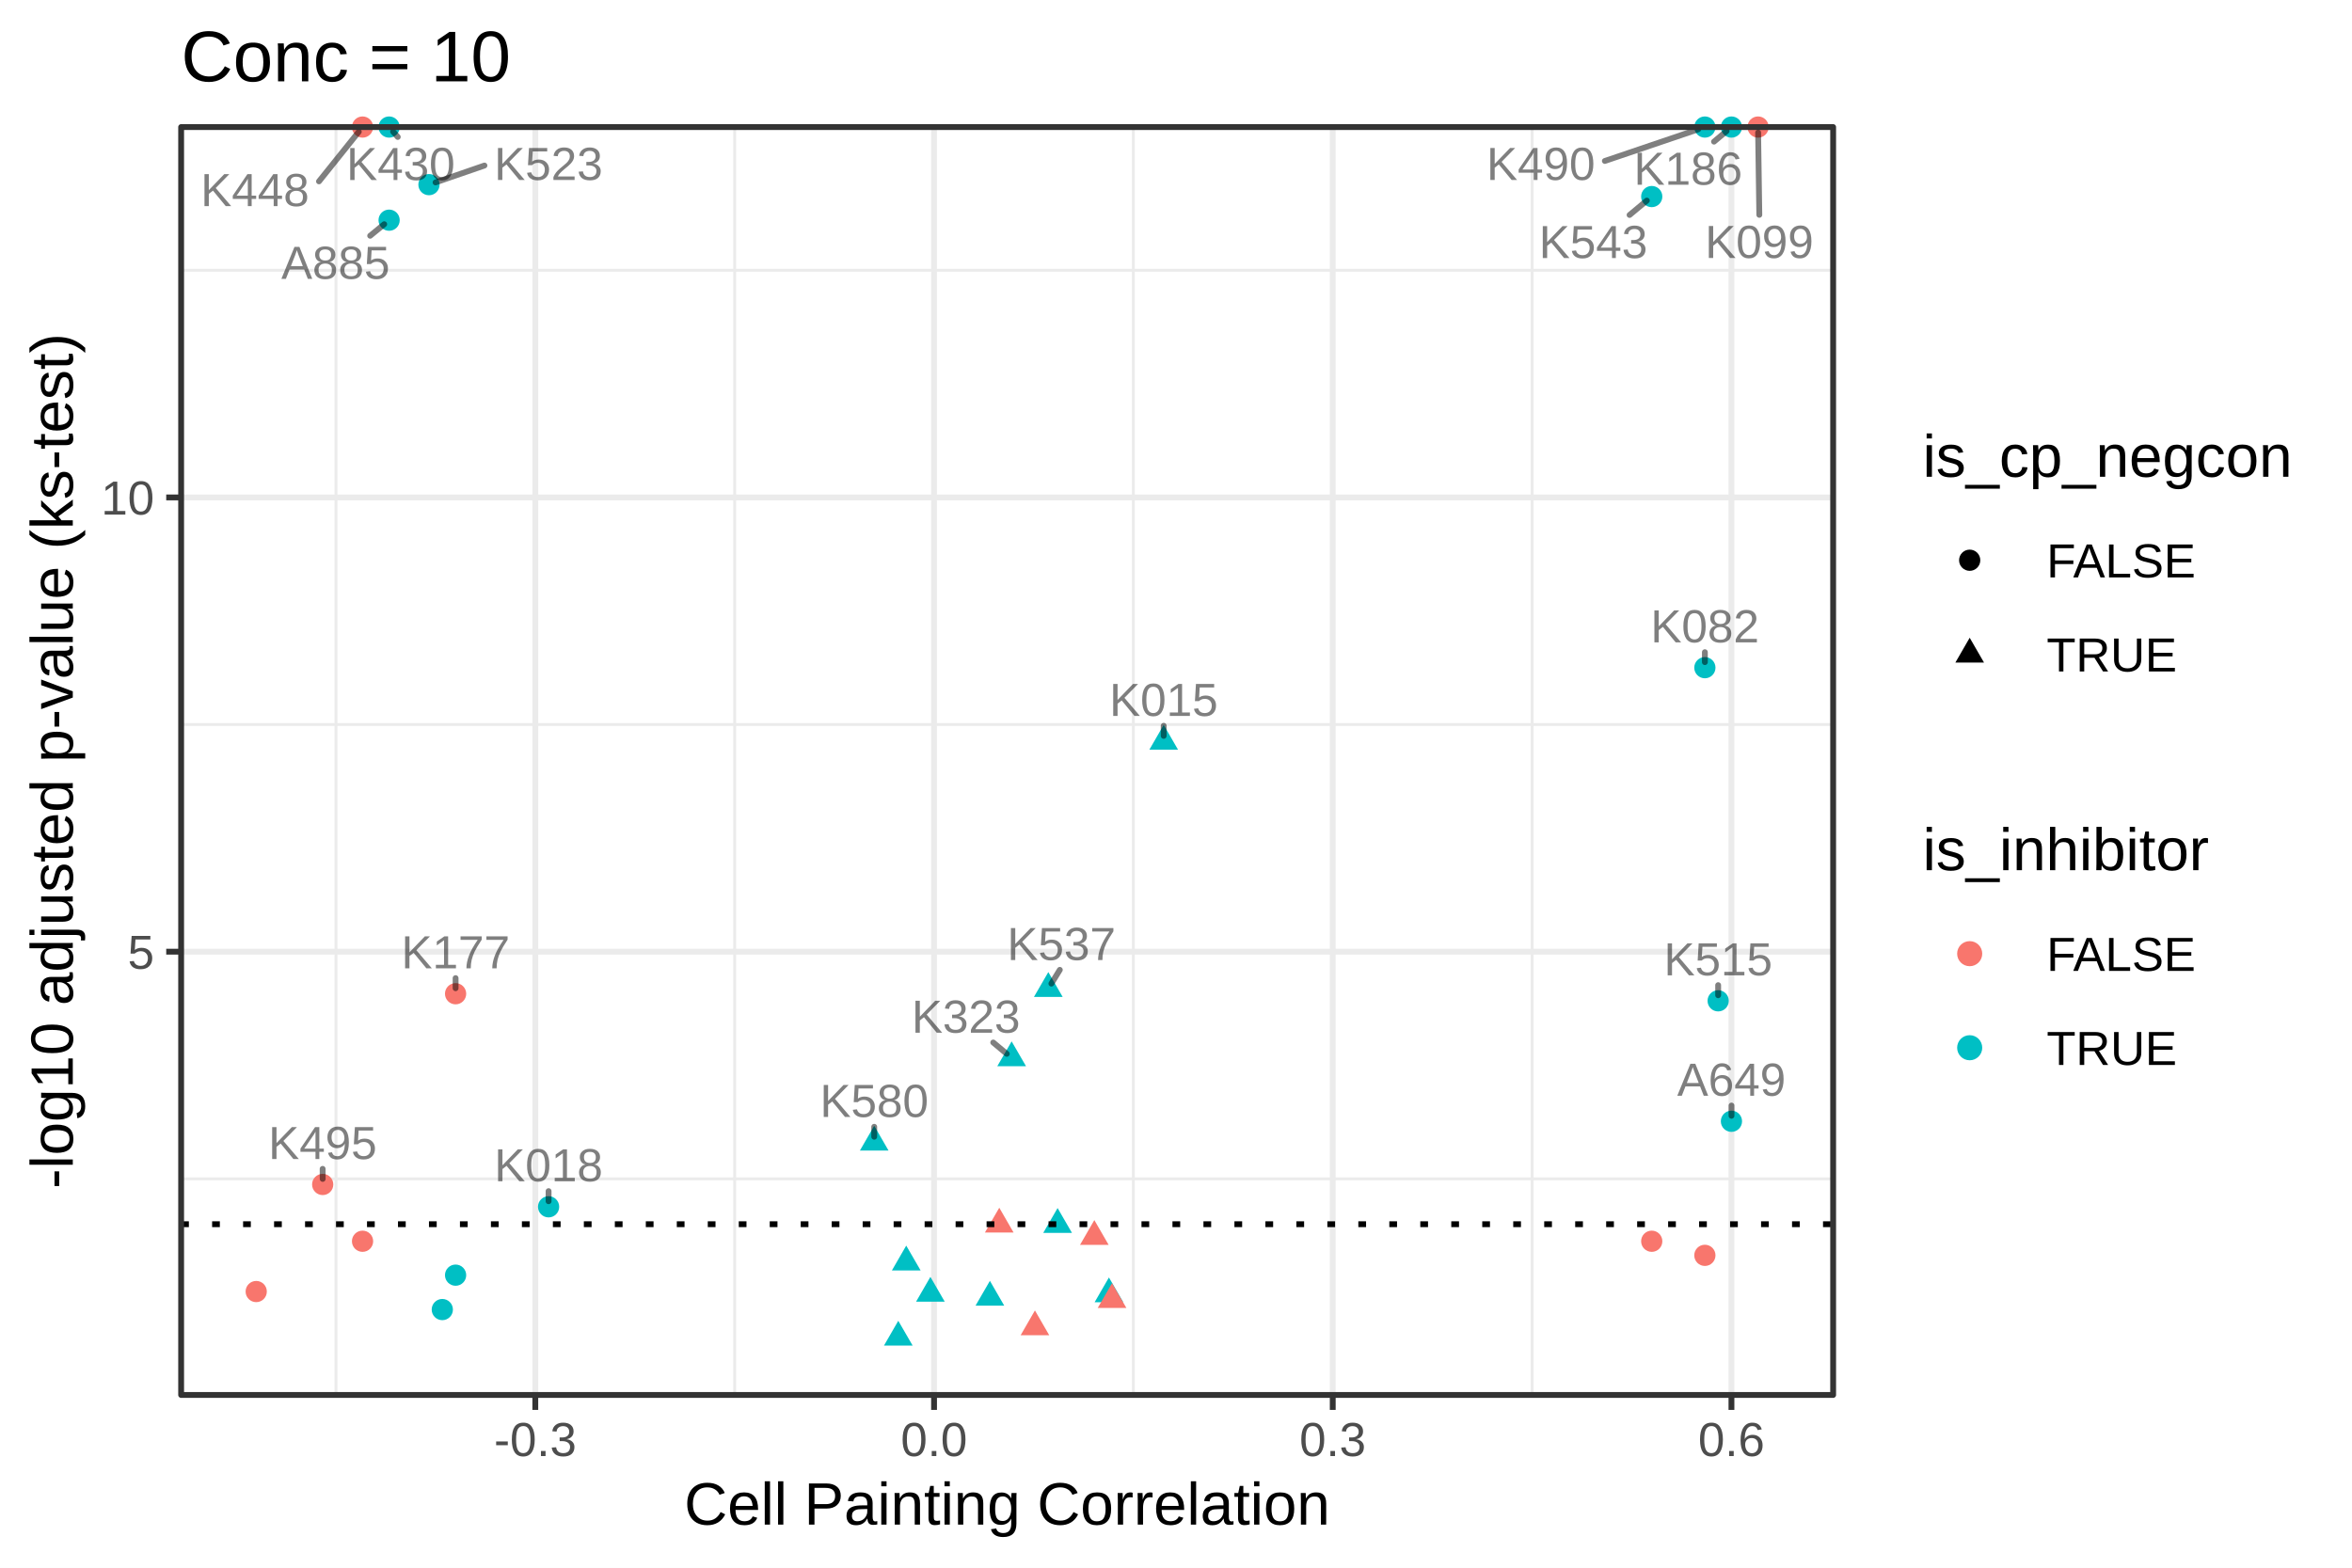
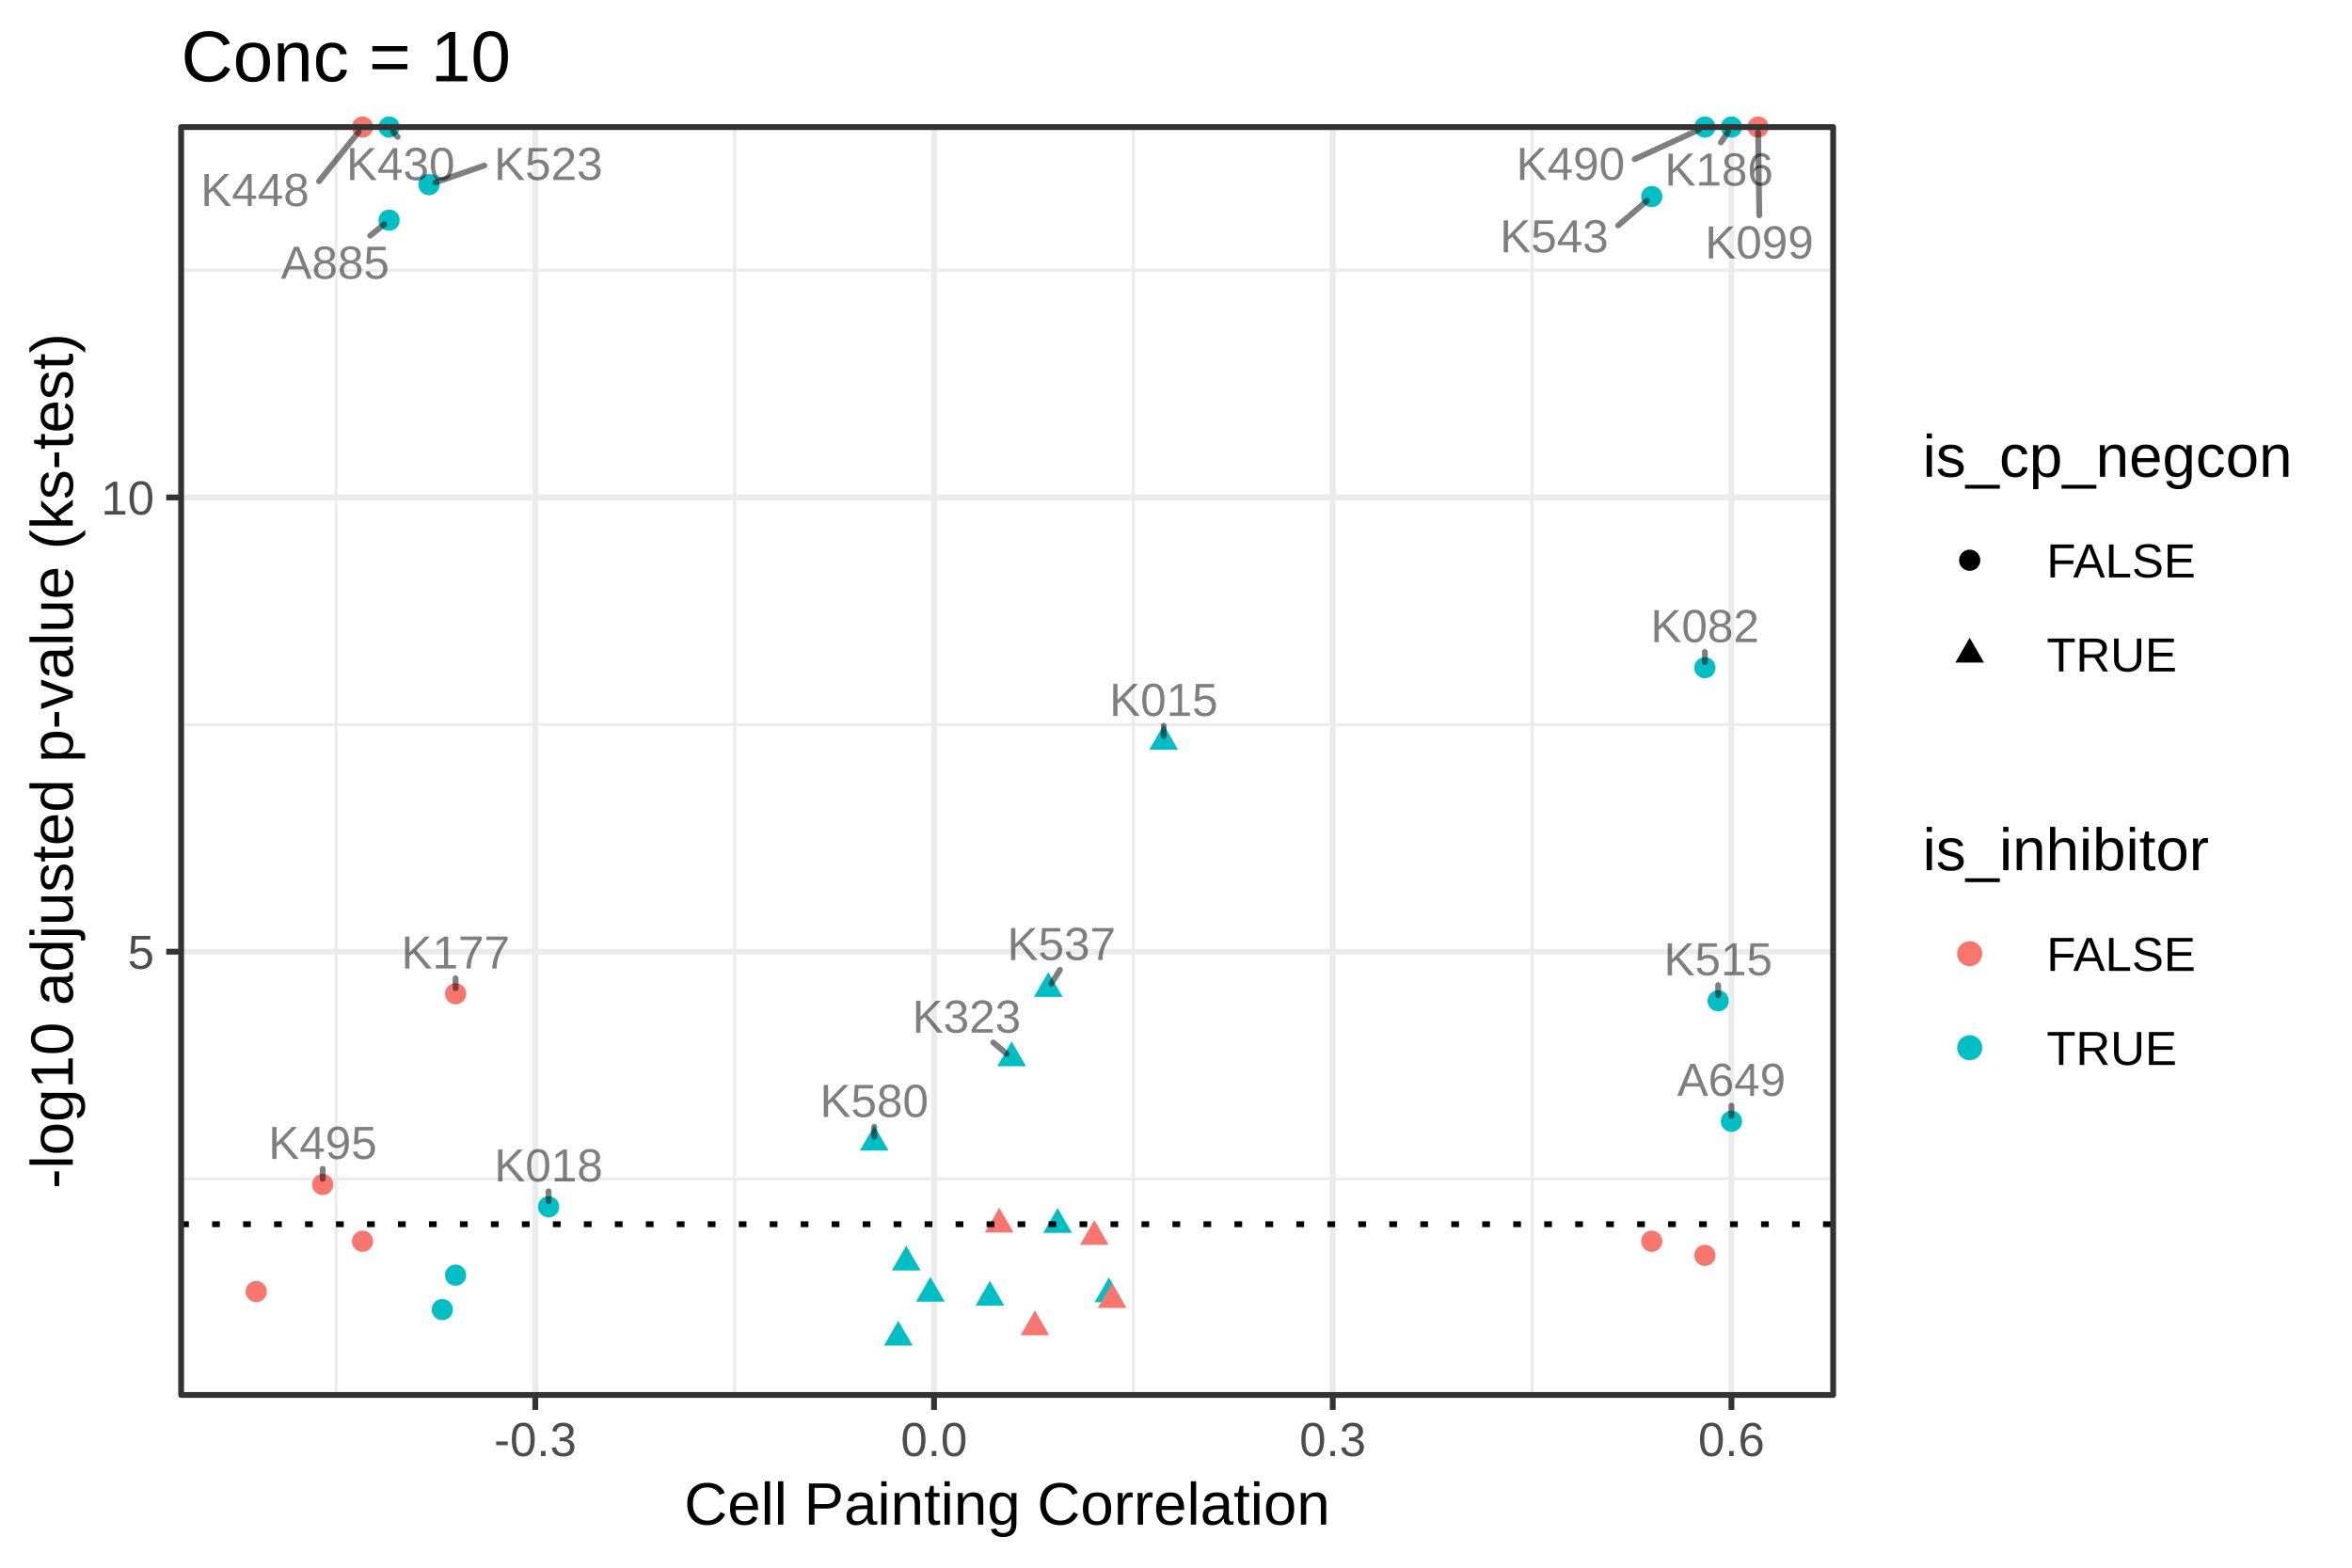
<svg xmlns="http://www.w3.org/2000/svg" class="svglite" width="432.00pt" height="288.00pt" viewBox="0 0 432.00 288.00">
  <defs>
    <style type="text/css">
    .svglite line, .svglite polyline, .svglite polygon, .svglite path, .svglite rect, .svglite circle {
      fill: none;
      stroke: #000000;
      stroke-linecap: round;
      stroke-linejoin: round;
      stroke-miterlimit: 10.00;
+     }
+     .svglite text {
+       white-space: pre;
    }
  </style>
  </defs>
  <rect width="100%" height="100%" style="stroke: none; fill: #FFFFFF;" />
  <defs>
    <clipPath id="cpMC4wMHw0MzIuMDB8MC4wMHwyODguMDA=">
      <rect x="0.00" y="0.00" width="432.00" height="288.00" />
    </clipPath>
  </defs>
  <g clip-path="url(#cpMC4wMHw0MzIuMDB8MC4wMHwyODguMDA=)">
    <rect x="0.00" y="0.00" width="432.00" height="288.00" style="stroke-width: 1.07; stroke: #FFFFFF; fill: #FFFFFF;" />
    <rect x="33.27" y="23.34" width="303.43" height="232.93" style="stroke-width: 1.07; stroke: none; fill: #FFFFFF;" />
    <polyline points="33.27,216.56 336.70,216.56 " style="stroke-width: 0.53; stroke: #EBEBEB; stroke-linecap: butt;" />
    <polyline points="33.27,133.10 336.70,133.10 " style="stroke-width: 0.53; stroke: #EBEBEB; stroke-linecap: butt;" />
    <polyline points="33.27,49.65 336.70,49.65 " style="stroke-width: 0.53; stroke: #EBEBEB; stroke-linecap: butt;" />
    <polyline points="61.71,256.27 61.71,23.34 " style="stroke-width: 0.53; stroke: #EBEBEB; stroke-linecap: butt;" />
    <polyline points="134.94,256.27 134.94,23.34 " style="stroke-width: 0.53; stroke: #EBEBEB; stroke-linecap: butt;" />
    <polyline points="208.17,256.27 208.17,23.34 " style="stroke-width: 0.53; stroke: #EBEBEB; stroke-linecap: butt;" />
    <polyline points="281.41,256.27 281.41,23.34 " style="stroke-width: 0.53; stroke: #EBEBEB; stroke-linecap: butt;" />
    <polyline points="33.27,174.83 336.70,174.83 " style="stroke-width: 1.07; stroke: #EBEBEB; stroke-linecap: butt;" />
    <polyline points="33.27,91.38 336.70,91.38 " style="stroke-width: 1.07; stroke: #EBEBEB; stroke-linecap: butt;" />
    <polyline points="98.32,256.27 98.32,23.34 " style="stroke-width: 1.07; stroke: #EBEBEB; stroke-linecap: butt;" />
    <polyline points="171.56,256.27 171.56,23.34 " style="stroke-width: 1.07; stroke: #EBEBEB; stroke-linecap: butt;" />
    <polyline points="244.79,256.27 244.79,23.34 " style="stroke-width: 1.07; stroke: #EBEBEB; stroke-linecap: butt;" />
    <polyline points="318.02,256.27 318.02,23.34 " style="stroke-width: 1.07; stroke: #EBEBEB; stroke-linecap: butt;" />
    <circle cx="318.02" cy="205.99" r="1.95" style="stroke-width: 0.71; stroke: none; fill: #00BFC4;" />
    <circle cx="71.47" cy="40.45" r="1.95" style="stroke-width: 0.71; stroke: none; fill: #00BFC4;" />
    <polygon points="213.74,133.16 216.37,137.72 211.11,137.72 " style="stroke-width: 0.71; stroke: none; fill: #00BFC4;" />
    <circle cx="100.76" cy="221.70" r="1.95" style="stroke-width: 0.71; stroke: none; fill: #00BFC4;" />
    <circle cx="313.14" cy="230.62" r="1.95" style="stroke-width: 0.71; stroke: none; fill: #F8766D;" />
    <circle cx="313.14" cy="122.66" r="1.95" style="stroke-width: 0.71; stroke: none; fill: #00BFC4;" />
    <polygon points="203.68,234.68 206.32,239.24 201.05,239.24 " style="stroke-width: 0.71; stroke: none; fill: #00BFC4;" />
    <circle cx="322.91" cy="23.34" r="1.95" style="stroke-width: 0.71; stroke: none; fill: #F8766D;" />
    <polygon points="190.09,240.74 192.72,245.30 187.46,245.30 " style="stroke-width: 0.71; stroke: none; fill: #F8766D;" />
    <circle cx="47.06" cy="237.27" r="1.95" style="stroke-width: 0.71; stroke: none; fill: #F8766D;" />
    <polygon points="164.99,242.64 167.63,247.20 162.36,247.20 " style="stroke-width: 0.71; stroke: none; fill: #00BFC4;" />
    <circle cx="83.68" cy="182.56" r="1.95" style="stroke-width: 0.71; stroke: none; fill: #F8766D;" />
    <circle cx="318.02" cy="23.34" r="1.95" style="stroke-width: 0.71; stroke: none; fill: #00BFC4;" />
    <polygon points="183.54,221.87 186.17,226.43 180.90,226.43 " style="stroke-width: 0.71; stroke: none; fill: #F8766D;" />
    <polygon points="185.81,191.31 188.45,195.87 183.18,195.87 " style="stroke-width: 0.71; stroke: none; fill: #00BFC4;" />
    <circle cx="83.68" cy="234.26" r="1.95" style="stroke-width: 0.71; stroke: none; fill: #00BFC4;" />
    <polygon points="181.82,235.30 184.45,239.86 179.18,239.86 " style="stroke-width: 0.71; stroke: none; fill: #00BFC4;" />
    <circle cx="71.47" cy="23.34" r="1.95" style="stroke-width: 0.71; stroke: none; fill: #00BFC4;" />
    <circle cx="66.59" cy="23.34" r="1.95" style="stroke-width: 0.71; stroke: none; fill: #F8766D;" />
    <circle cx="313.14" cy="23.34" r="1.95" style="stroke-width: 0.71; stroke: none; fill: #00BFC4;" />
    <circle cx="59.27" cy="217.60" r="1.95" style="stroke-width: 0.71; stroke: none; fill: #F8766D;" />
    <circle cx="315.58" cy="183.86" r="1.95" style="stroke-width: 0.71; stroke: none; fill: #00BFC4;" />
    <circle cx="78.79" cy="33.92" r="1.95" style="stroke-width: 0.71; stroke: none; fill: #00BFC4;" />
    <polygon points="192.55,178.58 195.18,183.14 189.91,183.14 " style="stroke-width: 0.71; stroke: none; fill: #00BFC4;" />
    <circle cx="303.38" cy="36.11" r="1.95" style="stroke-width: 0.71; stroke: none; fill: #00BFC4;" />
    <polygon points="166.45,228.83 169.09,233.39 163.82,233.39 " style="stroke-width: 0.71; stroke: none; fill: #00BFC4;" />
    <polygon points="160.57,206.81 163.20,211.37 157.94,211.37 " style="stroke-width: 0.71; stroke: none; fill: #00BFC4;" />
    <polygon points="194.25,221.93 196.89,226.49 191.62,226.49 " style="stroke-width: 0.71; stroke: none; fill: #00BFC4;" />
    <polygon points="201.00,224.14 203.63,228.70 198.37,228.70 " style="stroke-width: 0.71; stroke: none; fill: #F8766D;" />
    <circle cx="303.38" cy="228.03" r="1.95" style="stroke-width: 0.71; stroke: none; fill: #F8766D;" />
    <polygon points="204.25,235.73 206.89,240.29 201.62,240.29 " style="stroke-width: 0.71; stroke: none; fill: #F8766D;" />
    <polygon points="170.89,234.57 173.52,239.13 168.26,239.13 " style="stroke-width: 0.71; stroke: none; fill: #00BFC4;" />
    <circle cx="66.59" cy="228.03" r="1.95" style="stroke-width: 0.71; stroke: none; fill: #F8766D;" />
    <circle cx="81.24" cy="240.58" r="1.95" style="stroke-width: 0.71; stroke: none; fill: #00BFC4;" />
-     <line x1="318.03" y1="203.10" x2="318.03" y2="204.98" style="stroke-width: 1.07; stroke: #000000; stroke-opacity: 0.50;" />
-     <line x1="67.99" y1="43.31" x2="70.57" y2="41.19" style="stroke-width: 1.07; stroke: #000000; stroke-opacity: 0.50;" />
+     <line x1="318.02" y1="203.12" x2="318.02" y2="204.98" style="stroke-width: 1.07; stroke: #000000; stroke-opacity: 0.50;" />
+     <line x1="68.00" y1="43.29" x2="70.57" y2="41.19" style="stroke-width: 1.07; stroke: #000000; stroke-opacity: 0.50;" />
    <line x1="213.74" y1="133.33" x2="213.74" y2="135.19" style="stroke-width: 1.07; stroke: #000000; stroke-opacity: 0.50;" />
-     <line x1="100.76" y1="218.82" x2="100.76" y2="220.68" style="stroke-width: 1.07; stroke: #000000; stroke-opacity: 0.50;" />
-     <line x1="313.14" y1="119.81" x2="313.14" y2="121.64" style="stroke-width: 1.07; stroke: #000000; stroke-opacity: 0.50;" />
-     <line x1="323.14" y1="39.47" x2="322.92" y2="24.35" style="stroke-width: 1.07; stroke: #000000; stroke-opacity: 0.50;" />
-     <line x1="83.68" y1="179.69" x2="83.68" y2="181.55" style="stroke-width: 1.07; stroke: #000000; stroke-opacity: 0.50;" />
-     <line x1="314.82" y1="26.02" x2="317.13" y2="24.08" style="stroke-width: 1.07; stroke: #000000; stroke-opacity: 0.50;" />
-     <line x1="182.43" y1="191.52" x2="184.92" y2="193.60" style="stroke-width: 1.07; stroke: #000000; stroke-opacity: 0.50;" />
-     <line x1="73.06" y1="25.16" x2="72.20" y2="24.18" style="stroke-width: 1.07; stroke: #000000; stroke-opacity: 0.50;" />
-     <line x1="58.59" y1="33.32" x2="65.90" y2="24.20" style="stroke-width: 1.07; stroke: #000000; stroke-opacity: 0.50;" />
-     <line x1="294.77" y1="29.57" x2="311.93" y2="23.75" style="stroke-width: 1.07; stroke: #000000; stroke-opacity: 0.50;" />
-     <line x1="59.26" y1="214.73" x2="59.27" y2="216.58" style="stroke-width: 1.07; stroke: #000000; stroke-opacity: 0.50;" />
-     <line x1="315.58" y1="180.98" x2="315.58" y2="182.84" style="stroke-width: 1.07; stroke: #000000; stroke-opacity: 0.50;" />
-     <line x1="88.98" y1="30.41" x2="80.00" y2="33.51" style="stroke-width: 1.07; stroke: #000000; stroke-opacity: 0.50;" />
-     <line x1="194.66" y1="178.17" x2="193.11" y2="180.70" style="stroke-width: 1.07; stroke: #000000; stroke-opacity: 0.50;" />
-     <line x1="299.31" y1="39.49" x2="302.48" y2="36.85" style="stroke-width: 1.07; stroke: #000000; stroke-opacity: 0.50;" />
+     <line x1="100.76" y1="218.85" x2="100.76" y2="220.68" style="stroke-width: 1.07; stroke: #000000; stroke-opacity: 0.50;" />
+     <line x1="313.14" y1="119.77" x2="313.14" y2="121.64" style="stroke-width: 1.07; stroke: #000000; stroke-opacity: 0.50;" />
+     <line x1="323.14" y1="39.56" x2="322.92" y2="24.35" style="stroke-width: 1.07; stroke: #000000; stroke-opacity: 0.50;" />
+     <line x1="83.68" y1="179.73" x2="83.68" y2="181.55" style="stroke-width: 1.07; stroke: #000000; stroke-opacity: 0.50;" />
+     <line x1="316.08" y1="26.17" x2="317.41" y2="24.23" style="stroke-width: 1.07; stroke: #000000; stroke-opacity: 0.50;" />
+     <line x1="182.43" y1="191.51" x2="184.92" y2="193.60" style="stroke-width: 1.07; stroke: #000000; stroke-opacity: 0.50;" />
+     <line x1="73.04" y1="25.16" x2="72.20" y2="24.18" style="stroke-width: 1.07; stroke: #000000; stroke-opacity: 0.50;" />
+     <line x1="58.59" y1="33.30" x2="65.90" y2="24.20" style="stroke-width: 1.07; stroke: #000000; stroke-opacity: 0.50;" />
+     <line x1="300.24" y1="29.24" x2="312.01" y2="23.85" style="stroke-width: 1.07; stroke: #000000; stroke-opacity: 0.50;" />
+     <line x1="59.27" y1="214.71" x2="59.27" y2="216.58" style="stroke-width: 1.07; stroke: #000000; stroke-opacity: 0.50;" />
+     <line x1="315.58" y1="180.97" x2="315.58" y2="182.84" style="stroke-width: 1.07; stroke: #000000; stroke-opacity: 0.50;" />
+     <line x1="88.96" y1="30.41" x2="80.00" y2="33.51" style="stroke-width: 1.07; stroke: #000000; stroke-opacity: 0.50;" />
+     <line x1="194.68" y1="178.17" x2="193.11" y2="180.70" style="stroke-width: 1.07; stroke: #000000; stroke-opacity: 0.50;" />
+     <line x1="297.22" y1="41.42" x2="302.50" y2="36.87" style="stroke-width: 1.07; stroke: #000000; stroke-opacity: 0.50;" />
    <line x1="160.57" y1="207.00" x2="160.57" y2="208.83" style="stroke-width: 1.07; stroke: #000000; stroke-opacity: 0.50;" />
-     <text x="318.03" y="201.30" text-anchor="middle" style="font-size: 8.54px; fill: #000000; fill-opacity: 0.50; font-family: Arial;" textLength="19.92px" lengthAdjust="spacingAndGlyphs">A649</text>
-     <text x="61.64" y="51.23" text-anchor="middle" style="font-size: 8.54px; fill: #000000; fill-opacity: 0.50; font-family: Arial;" textLength="19.92px" lengthAdjust="spacingAndGlyphs">A885</text>
-     <text x="213.74" y="131.53" text-anchor="middle" style="font-size: 8.54px; fill: #000000; fill-opacity: 0.50; font-family: Arial;" textLength="19.92px" lengthAdjust="spacingAndGlyphs">K015</text>
-     <text x="100.76" y="217.02" text-anchor="middle" style="font-size: 8.54px; fill: #000000; fill-opacity: 0.50; font-family: Arial;" textLength="19.92px" lengthAdjust="spacingAndGlyphs">K018</text>
-     <text x="313.14" y="118.01" text-anchor="middle" style="font-size: 8.54px; fill: #000000; fill-opacity: 0.50; font-family: Arial;" textLength="19.92px" lengthAdjust="spacingAndGlyphs">K082</text>
-     <text x="323.14" y="47.39" text-anchor="middle" style="font-size: 8.54px; fill: #000000; fill-opacity: 0.50; font-family: Arial;" textLength="19.92px" lengthAdjust="spacingAndGlyphs">K099</text>
-     <text x="83.68" y="177.89" text-anchor="middle" style="font-size: 8.54px; fill: #000000; fill-opacity: 0.50; font-family: Arial;" textLength="19.92px" lengthAdjust="spacingAndGlyphs">K177</text>
-     <text x="310.06" y="33.94" text-anchor="middle" style="font-size: 8.54px; fill: #000000; fill-opacity: 0.50; font-family: Arial;" textLength="19.92px" lengthAdjust="spacingAndGlyphs">K186</text>
-     <text x="177.42" y="189.72" text-anchor="middle" style="font-size: 8.54px; fill: #000000; fill-opacity: 0.50; font-family: Arial;" textLength="19.92px" lengthAdjust="spacingAndGlyphs">K323</text>
-     <text x="73.60" y="33.08" text-anchor="middle" style="font-size: 8.54px; fill: #000000; fill-opacity: 0.50; font-family: Arial;" textLength="19.92px" lengthAdjust="spacingAndGlyphs">K430</text>
-     <text x="46.83" y="37.87" text-anchor="middle" style="font-size: 8.54px; fill: #000000; fill-opacity: 0.50; font-family: Arial;" textLength="19.92px" lengthAdjust="spacingAndGlyphs">K448</text>
-     <text x="283.01" y="33.06" text-anchor="middle" style="font-size: 8.54px; fill: #000000; fill-opacity: 0.50; font-family: Arial;" textLength="19.92px" lengthAdjust="spacingAndGlyphs">K490</text>
-     <text x="59.26" y="212.93" text-anchor="middle" style="font-size: 8.54px; fill: #000000; fill-opacity: 0.50; font-family: Arial;" textLength="19.92px" lengthAdjust="spacingAndGlyphs">K495</text>
-     <text x="315.58" y="179.18" text-anchor="middle" style="font-size: 8.54px; fill: #000000; fill-opacity: 0.50; font-family: Arial;" textLength="19.92px" lengthAdjust="spacingAndGlyphs">K515</text>
-     <text x="100.74" y="33.06" text-anchor="middle" style="font-size: 8.54px; fill: #000000; fill-opacity: 0.50; font-family: Arial;" textLength="19.92px" lengthAdjust="spacingAndGlyphs">K523</text>
-     <text x="194.95" y="176.37" text-anchor="middle" style="font-size: 8.54px; fill: #000000; fill-opacity: 0.50; font-family: Arial;" textLength="19.92px" lengthAdjust="spacingAndGlyphs">K537</text>
-     <text x="292.64" y="47.41" text-anchor="middle" style="font-size: 8.54px; fill: #000000; fill-opacity: 0.50; font-family: Arial;" textLength="19.92px" lengthAdjust="spacingAndGlyphs">K543</text>
-     <text x="160.57" y="205.20" text-anchor="middle" style="font-size: 8.54px; fill: #000000; fill-opacity: 0.50; font-family: Arial;" textLength="19.92px" lengthAdjust="spacingAndGlyphs">K580</text>
+     <text x="318.02" y="201.32" text-anchor="middle" style="font-size: 8.54px;fill: #000000; fill-opacity: 0.50; font-family: &quot;Arial&quot;;" textLength="19.92px" lengthAdjust="spacingAndGlyphs">A649</text>
+     <text x="61.55" y="51.21" text-anchor="middle" style="font-size: 8.54px;fill: #000000; fill-opacity: 0.50; font-family: &quot;Arial&quot;;" textLength="19.92px" lengthAdjust="spacingAndGlyphs">A885</text>
+     <text x="213.74" y="131.53" text-anchor="middle" style="font-size: 8.54px;fill: #000000; fill-opacity: 0.50; font-family: &quot;Arial&quot;;" textLength="19.92px" lengthAdjust="spacingAndGlyphs">K015</text>
+     <text x="100.76" y="217.05" text-anchor="middle" style="font-size: 8.54px;fill: #000000; fill-opacity: 0.50; font-family: &quot;Arial&quot;;" textLength="19.92px" lengthAdjust="spacingAndGlyphs">K018</text>
+     <text x="313.14" y="117.97" text-anchor="middle" style="font-size: 8.54px;fill: #000000; fill-opacity: 0.50; font-family: &quot;Arial&quot;;" textLength="19.92px" lengthAdjust="spacingAndGlyphs">K082</text>
+     <text x="323.14" y="47.48" text-anchor="middle" style="font-size: 8.54px;fill: #000000; fill-opacity: 0.50; font-family: &quot;Arial&quot;;" textLength="19.92px" lengthAdjust="spacingAndGlyphs">K099</text>
+     <text x="83.68" y="177.93" text-anchor="middle" style="font-size: 8.54px;fill: #000000; fill-opacity: 0.50; font-family: &quot;Arial&quot;;" textLength="19.92px" lengthAdjust="spacingAndGlyphs">K177</text>
+     <text x="315.73" y="34.09" text-anchor="middle" style="font-size: 8.54px;fill: #000000; fill-opacity: 0.50; font-family: &quot;Arial&quot;;" textLength="19.92px" lengthAdjust="spacingAndGlyphs">K186</text>
+     <text x="177.54" y="189.71" text-anchor="middle" style="font-size: 8.54px;fill: #000000; fill-opacity: 0.50; font-family: &quot;Arial&quot;;" textLength="19.92px" lengthAdjust="spacingAndGlyphs">K323</text>
+     <text x="73.57" y="33.08" text-anchor="middle" style="font-size: 8.54px;fill: #000000; fill-opacity: 0.50; font-family: &quot;Arial&quot;;" textLength="19.92px" lengthAdjust="spacingAndGlyphs">K430</text>
+     <text x="46.83" y="37.85" text-anchor="middle" style="font-size: 8.54px;fill: #000000; fill-opacity: 0.50; font-family: &quot;Arial&quot;;" textLength="19.92px" lengthAdjust="spacingAndGlyphs">K448</text>
+     <text x="288.47" y="33.06" text-anchor="middle" style="font-size: 8.54px;fill: #000000; fill-opacity: 0.50; font-family: &quot;Arial&quot;;" textLength="19.92px" lengthAdjust="spacingAndGlyphs">K490</text>
+     <text x="59.27" y="212.91" text-anchor="middle" style="font-size: 8.54px;fill: #000000; fill-opacity: 0.50; font-family: &quot;Arial&quot;;" textLength="19.92px" lengthAdjust="spacingAndGlyphs">K495</text>
+     <text x="315.58" y="179.17" text-anchor="middle" style="font-size: 8.54px;fill: #000000; fill-opacity: 0.50; font-family: &quot;Arial&quot;;" textLength="19.92px" lengthAdjust="spacingAndGlyphs">K515</text>
+     <text x="100.72" y="33.06" text-anchor="middle" style="font-size: 8.54px;fill: #000000; fill-opacity: 0.50; font-family: &quot;Arial&quot;;" textLength="19.92px" lengthAdjust="spacingAndGlyphs">K523</text>
+     <text x="194.97" y="176.37" text-anchor="middle" style="font-size: 8.54px;fill: #000000; fill-opacity: 0.50; font-family: &quot;Arial&quot;;" textLength="19.92px" lengthAdjust="spacingAndGlyphs">K537</text>
+     <text x="285.46" y="46.36" text-anchor="middle" style="font-size: 8.54px;fill: #000000; fill-opacity: 0.50; font-family: &quot;Arial&quot;;" textLength="19.92px" lengthAdjust="spacingAndGlyphs">K543</text>
+     <text x="160.57" y="205.20" text-anchor="middle" style="font-size: 8.54px;fill: #000000; fill-opacity: 0.50; font-family: &quot;Arial&quot;;" textLength="19.92px" lengthAdjust="spacingAndGlyphs">K580</text>
    <line x1="33.27" y1="224.90" x2="336.70" y2="224.90" style="stroke-width: 1.07; stroke-dasharray: 1.42,4.27; stroke-linecap: butt;" />
    <rect x="33.27" y="23.34" width="303.43" height="232.93" style="stroke-width: 1.07; stroke: #333333;" />
-     <text x="28.34" y="177.98" text-anchor="end" style="font-size: 8.80px; fill: #4D4D4D; font-family: Arial;" textLength="4.90px" lengthAdjust="spacingAndGlyphs">5</text>
-     <text x="28.34" y="94.53" text-anchor="end" style="font-size: 8.80px; fill: #4D4D4D; font-family: Arial;" textLength="9.79px" lengthAdjust="spacingAndGlyphs">10</text>
+     <text x="28.34" y="177.98" text-anchor="end" style="font-size: 8.80px;fill: #4D4D4D; font-family: &quot;Arial&quot;;" textLength="4.90px" lengthAdjust="spacingAndGlyphs">5</text>
+     <text x="28.34" y="94.53" text-anchor="end" style="font-size: 8.80px;fill: #4D4D4D; font-family: &quot;Arial&quot;;" textLength="9.79px" lengthAdjust="spacingAndGlyphs">10</text>
    <polyline points="30.53,174.83 33.27,174.83 " style="stroke-width: 1.07; stroke: #333333; stroke-linecap: butt;" />
    <polyline points="30.53,91.38 33.27,91.38 " style="stroke-width: 1.07; stroke: #333333; stroke-linecap: butt;" />
    <polyline points="98.32,259.01 98.32,256.27 " style="stroke-width: 1.07; stroke: #333333; stroke-linecap: butt;" />
    <polyline points="171.56,259.01 171.56,256.27 " style="stroke-width: 1.07; stroke: #333333; stroke-linecap: butt;" />
    <polyline points="244.79,259.01 244.79,256.27 " style="stroke-width: 1.07; stroke: #333333; stroke-linecap: butt;" />
    <polyline points="318.02,259.01 318.02,256.27 " style="stroke-width: 1.07; stroke: #333333; stroke-linecap: butt;" />
-     <text x="98.32" y="267.50" text-anchor="middle" style="font-size: 8.80px; fill: #4D4D4D; font-family: Arial;" textLength="15.16px" lengthAdjust="spacingAndGlyphs">-0.3</text>
-     <text x="171.56" y="267.50" text-anchor="middle" style="font-size: 8.80px; fill: #4D4D4D; font-family: Arial;" textLength="12.23px" lengthAdjust="spacingAndGlyphs">0.0</text>
-     <text x="244.79" y="267.50" text-anchor="middle" style="font-size: 8.80px; fill: #4D4D4D; font-family: Arial;" textLength="12.23px" lengthAdjust="spacingAndGlyphs">0.3</text>
-     <text x="318.02" y="267.50" text-anchor="middle" style="font-size: 8.80px; fill: #4D4D4D; font-family: Arial;" textLength="12.23px" lengthAdjust="spacingAndGlyphs">0.6</text>
-     <text x="184.98" y="280.09" text-anchor="middle" style="font-size: 11.00px; font-family: Arial;" textLength="118.61px" lengthAdjust="spacingAndGlyphs">Cell Painting Correlation</text>
-     <text transform="translate(13.37,139.80) rotate(-90)" text-anchor="middle" style="font-size: 11.00px; font-family: Arial;" textLength="157.15px" lengthAdjust="spacingAndGlyphs">-log10 adjusted p-value (ks-test)</text>
+     <text x="98.32" y="267.50" text-anchor="middle" style="font-size: 8.80px;fill: #4D4D4D; font-family: &quot;Arial&quot;;" textLength="15.16px" lengthAdjust="spacingAndGlyphs">-0.3</text>
+     <text x="171.56" y="267.50" text-anchor="middle" style="font-size: 8.80px;fill: #4D4D4D; font-family: &quot;Arial&quot;;" textLength="12.23px" lengthAdjust="spacingAndGlyphs">0.0</text>
+     <text x="244.79" y="267.50" text-anchor="middle" style="font-size: 8.80px;fill: #4D4D4D; font-family: &quot;Arial&quot;;" textLength="12.23px" lengthAdjust="spacingAndGlyphs">0.3</text>
+     <text x="318.02" y="267.50" text-anchor="middle" style="font-size: 8.80px;fill: #4D4D4D; font-family: &quot;Arial&quot;;" textLength="12.23px" lengthAdjust="spacingAndGlyphs">0.6</text>
+     <text x="184.98" y="280.09" text-anchor="middle" style="font-size: 11.00px; font-family: &quot;Arial&quot;;" textLength="118.61px" lengthAdjust="spacingAndGlyphs">Cell Painting Correlation</text>
+     <text transform="translate(13.37,139.80) rotate(-90)" text-anchor="middle" style="font-size: 11.00px; font-family: &quot;Arial&quot;;" textLength="157.15px" lengthAdjust="spacingAndGlyphs">-log10 adjusted p-value (ks-test)</text>
    <rect x="347.66" y="73.00" width="78.86" height="61.32" style="stroke-width: 1.07; stroke: none; fill: #FFFFFF;" />
-     <text x="353.14" y="87.59" style="font-size: 11.00px; font-family: Arial;" textLength="67.90px" lengthAdjust="spacingAndGlyphs">is_cp_negcon</text>
+     <text x="353.14" y="87.59" style="font-size: 11.00px; font-family: &quot;Arial&quot;;" textLength="67.90px" lengthAdjust="spacingAndGlyphs">is_cp_negcon</text>
    <rect x="353.14" y="94.28" width="17.28" height="17.28" style="stroke-width: 1.07; stroke: none; fill: #FFFFFF;" />
    <circle cx="361.78" cy="102.92" r="1.95" style="stroke-width: 0.71; stroke: none; fill: #000000;" />
    <rect x="353.14" y="111.56" width="17.28" height="17.28" style="stroke-width: 1.07; stroke: none; fill: #FFFFFF;" />
    <polygon points="361.78,117.16 364.41,121.72 359.15,121.72 " style="stroke-width: 0.71; stroke: none; fill: #000000;" />
-     <text x="375.90" y="106.08" style="font-size: 8.80px; font-family: Arial;" textLength="27.87px" lengthAdjust="spacingAndGlyphs">FALSE</text>
-     <text x="375.90" y="123.36" style="font-size: 8.80px; font-family: Arial;" textLength="23.94px" lengthAdjust="spacingAndGlyphs">TRUE</text>
+     <text x="375.90" y="106.08" style="font-size: 8.80px; font-family: &quot;Arial&quot;;" textLength="27.87px" lengthAdjust="spacingAndGlyphs">FALSE</text>
+     <text x="375.90" y="123.36" style="font-size: 8.80px; font-family: &quot;Arial&quot;;" textLength="23.94px" lengthAdjust="spacingAndGlyphs">TRUE</text>
    <rect x="347.66" y="145.28" width="63.54" height="61.32" style="stroke-width: 1.07; stroke: none; fill: #FFFFFF;" />
-     <text x="353.14" y="159.87" style="font-size: 11.00px; font-family: Arial;" textLength="52.58px" lengthAdjust="spacingAndGlyphs">is_inhibitor</text>
+     <text x="353.14" y="159.87" style="font-size: 11.00px; font-family: &quot;Arial&quot;;" textLength="52.58px" lengthAdjust="spacingAndGlyphs">is_inhibitor</text>
    <rect x="353.14" y="166.56" width="17.28" height="17.28" style="stroke-width: 1.07; stroke: none; fill: #FFFFFF;" />
    <circle cx="361.78" cy="175.20" r="1.95" style="stroke-width: 0.71; stroke: #F8766D; fill: #F8766D;" />
    <rect x="353.14" y="183.84" width="17.28" height="17.28" style="stroke-width: 1.07; stroke: none; fill: #FFFFFF;" />
    <circle cx="361.78" cy="192.48" r="1.95" style="stroke-width: 0.71; stroke: #00BFC4; fill: #00BFC4;" />
-     <text x="375.90" y="178.36" style="font-size: 8.80px; font-family: Arial;" textLength="27.87px" lengthAdjust="spacingAndGlyphs">FALSE</text>
-     <text x="375.90" y="195.64" style="font-size: 8.80px; font-family: Arial;" textLength="23.94px" lengthAdjust="spacingAndGlyphs">TRUE</text>
-     <text x="33.27" y="14.94" style="font-size: 13.20px; font-family: Arial;" textLength="60.50px" lengthAdjust="spacingAndGlyphs">Conc = 10</text>
+     <text x="375.90" y="178.36" style="font-size: 8.80px; font-family: &quot;Arial&quot;;" textLength="27.87px" lengthAdjust="spacingAndGlyphs">FALSE</text>
+     <text x="375.90" y="195.64" style="font-size: 8.80px; font-family: &quot;Arial&quot;;" textLength="23.94px" lengthAdjust="spacingAndGlyphs">TRUE</text>
+     <text x="33.27" y="14.94" style="font-size: 13.20px; font-family: &quot;Arial&quot;;" textLength="60.50px" lengthAdjust="spacingAndGlyphs">Conc = 10</text>
  </g>
</svg>
